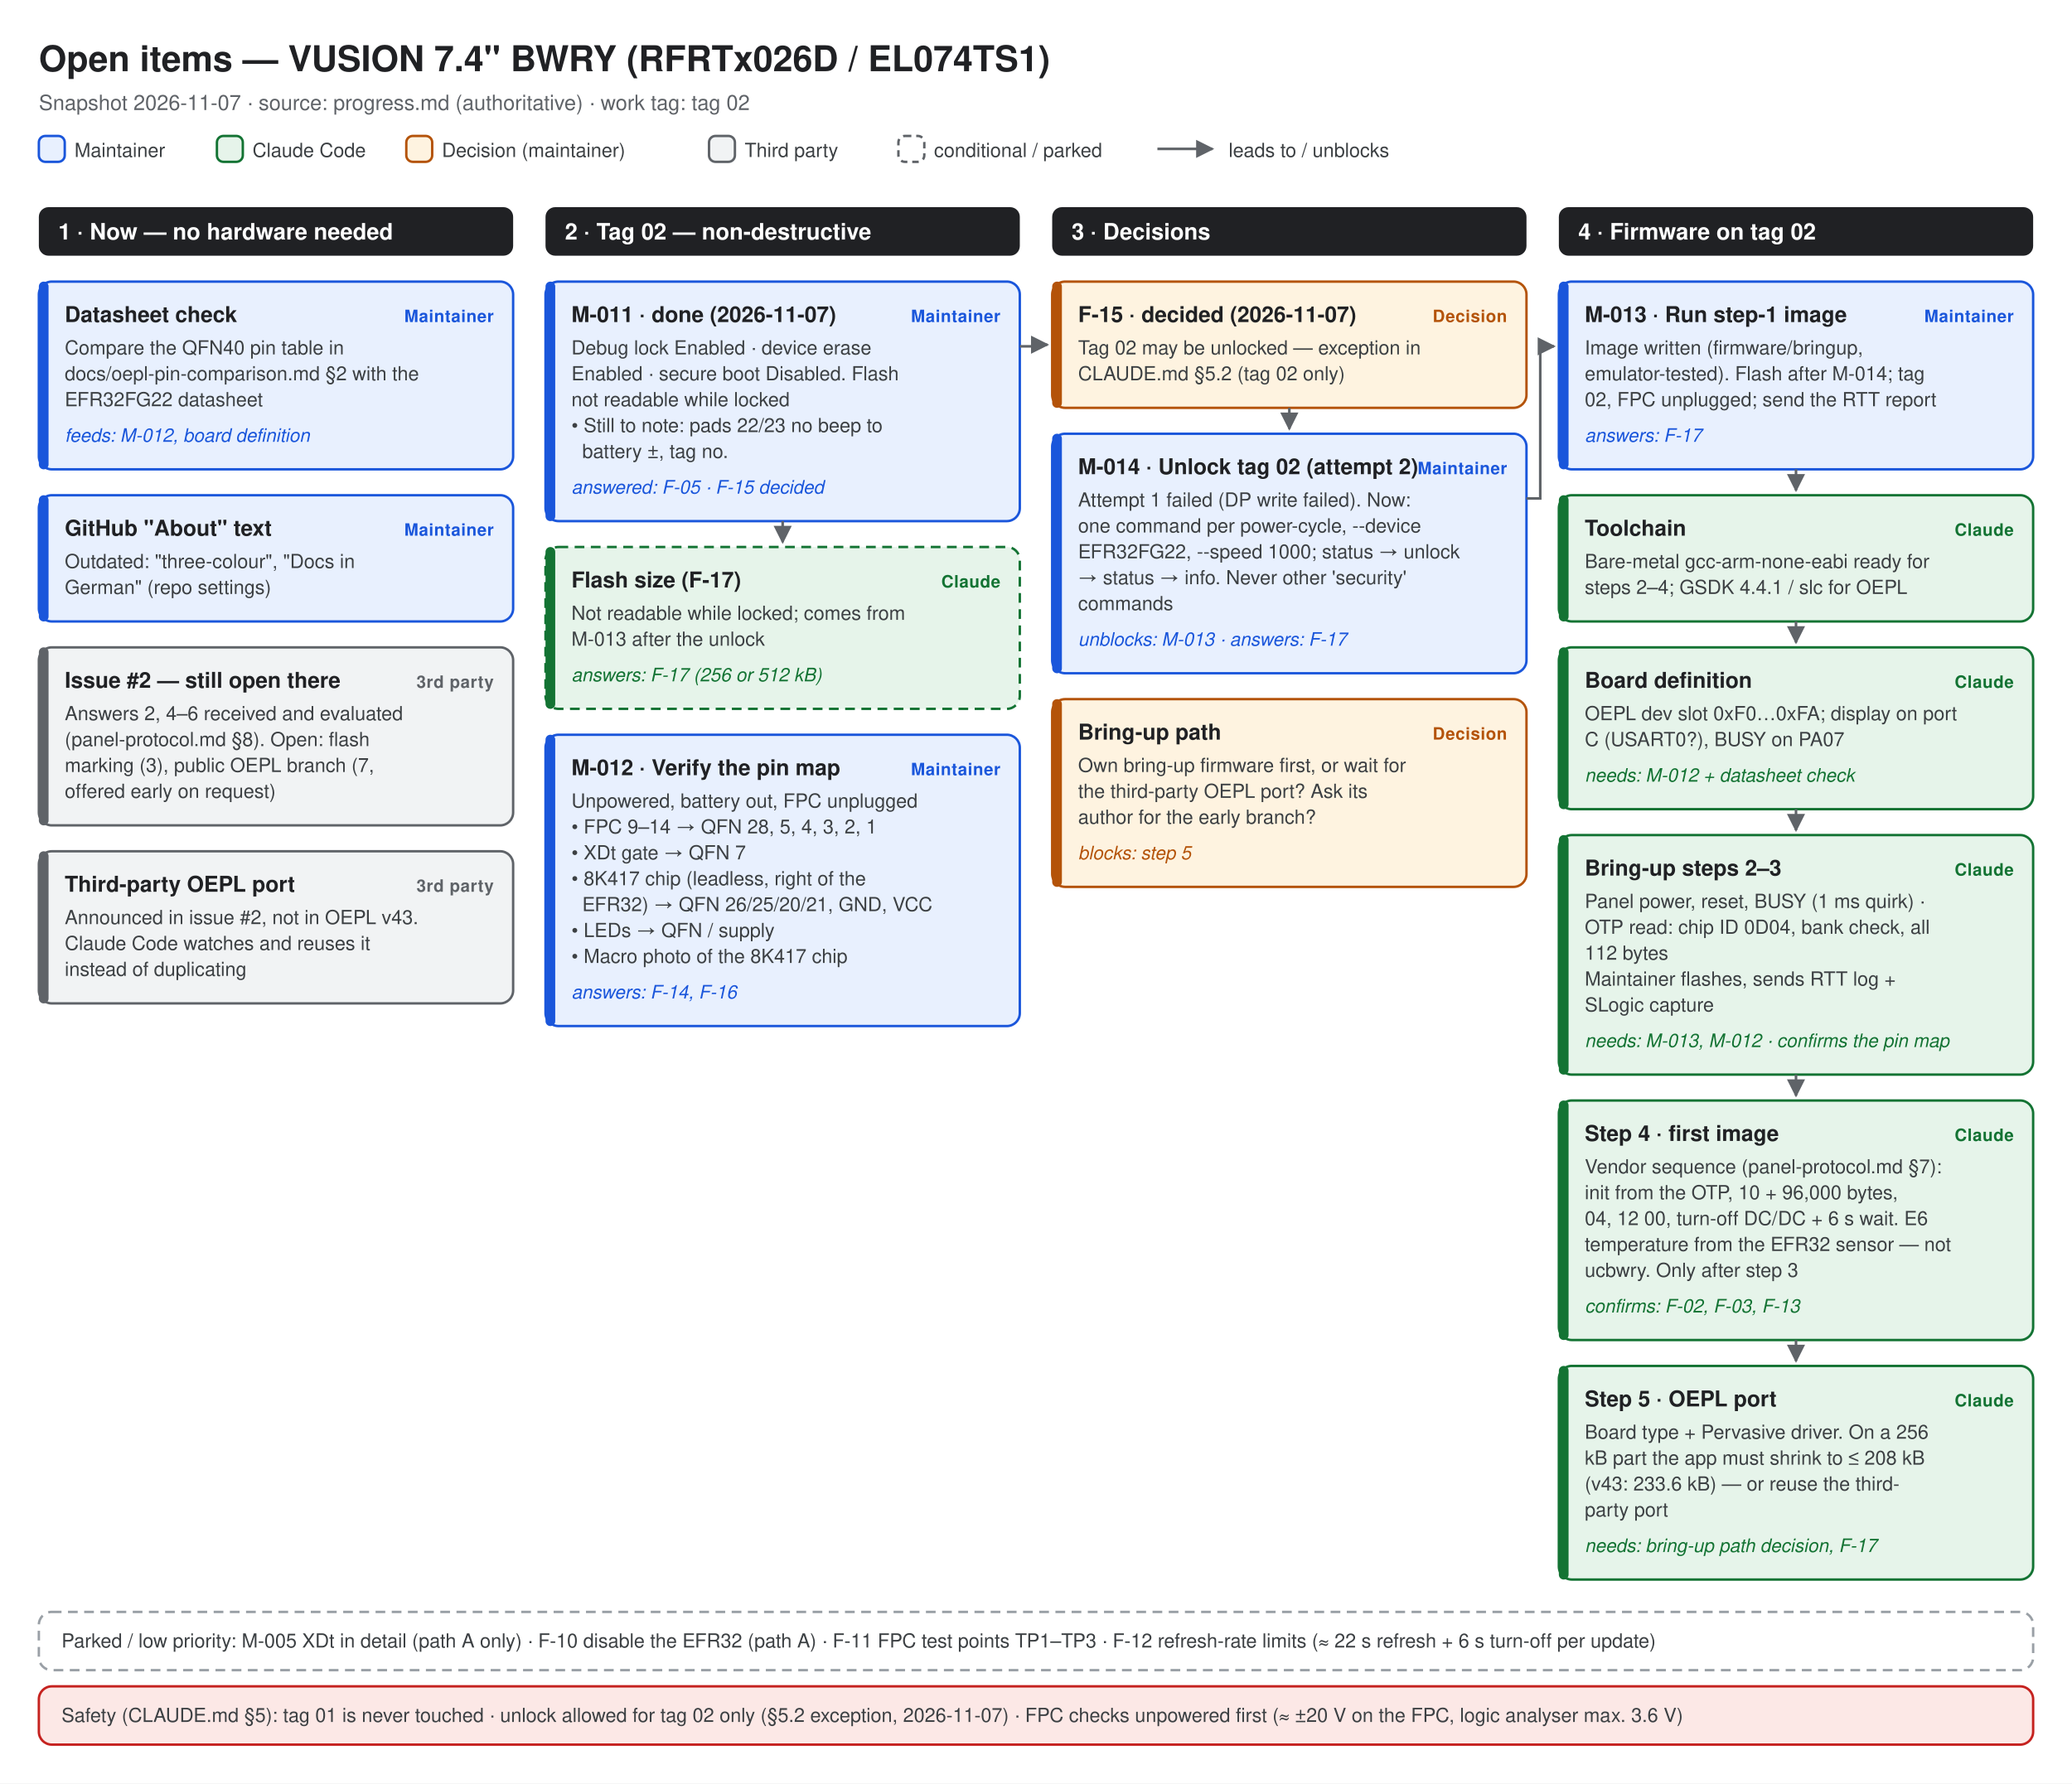
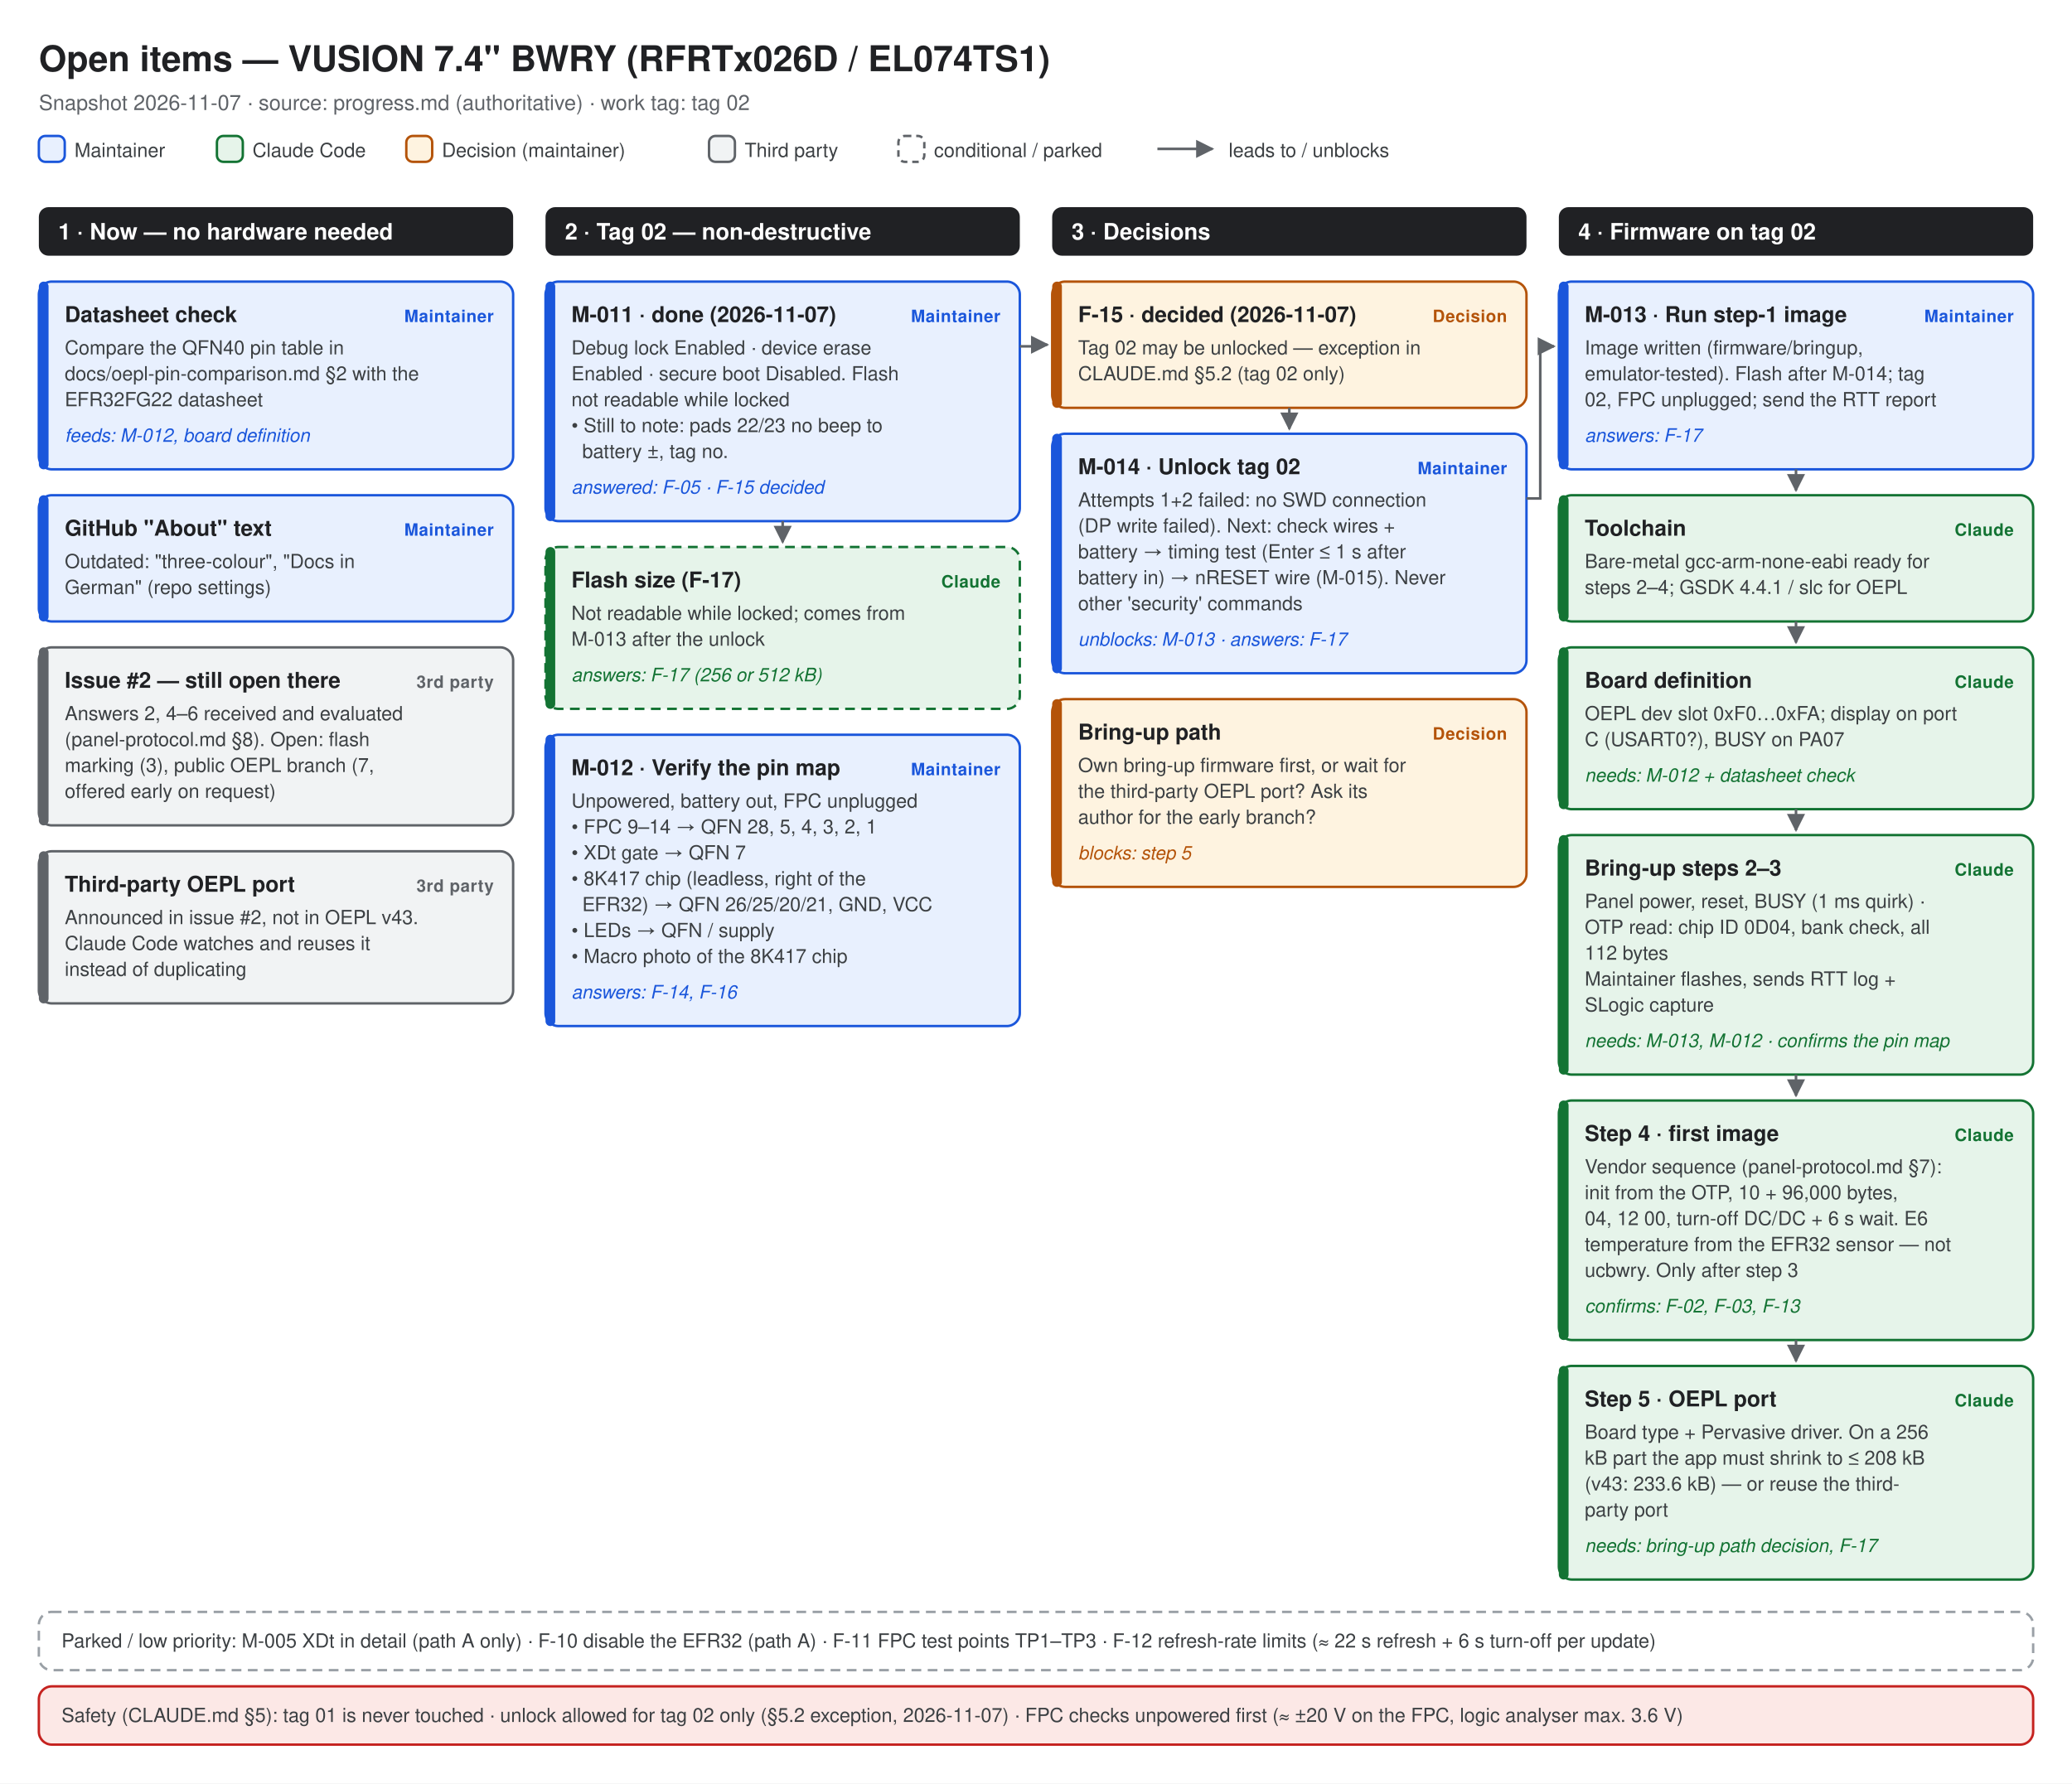
<svg xmlns="http://www.w3.org/2000/svg" width="1280" height="1102" viewBox="0 0 1280 1102" font-family="Segoe UI, Helvetica, Arial, sans-serif">
  <style>.h1{font-size:22px;font-weight:700;fill:#202124}.sub{font-size:13px;fill:#5f6368}.col{font-size:14px;font-weight:700;fill:#ffffff}.title{font-size:13.5px;font-weight:700;fill:#202124}.owner{font-size:10.5px;font-weight:700;letter-spacing:.3px}.body{font-size:12px;fill:#3c4043}.foot{font-size:11.5px;font-style:italic}.arrow{fill:none;stroke:#5f6368;stroke-width:1.6;marker-end:url(#tip)}</style>
  <defs>
    <marker id="tip" viewBox="0 0 10 10" refX="9" refY="5" markerWidth="7" markerHeight="7" orient="auto-start-reverse">
      <path d="M0,0 L10,5 L0,10 z" fill="#5f6368" />
    </marker>
  </defs>
  <rect width="1280" height="1102" fill="#ffffff" />
  <text x="24" y="44" class="h1">Open items — VUSION 7.4" BWRY (RFRTx026D / EL074TS1)</text>
  <text x="24" y="68" class="sub">Snapshot 2026-11-07 · source: progress.md (authoritative) · work tag: tag 02</text>
  <rect x="24" y="84" width="16" height="16" rx="4" fill="#e8f0fe" stroke="#1a56db" stroke-width="1.5" />
  <text x="46" y="97" class="body">Maintainer</text>
  <rect x="134" y="84" width="16" height="16" rx="4" fill="#e6f4ea" stroke="#137333" stroke-width="1.5" />
  <text x="156" y="97" class="body">Claude Code</text>
  <rect x="251" y="84" width="16" height="16" rx="4" fill="#fef3e0" stroke="#b45309" stroke-width="1.5" />
  <text x="273" y="97" class="body">Decision (maintainer)</text>
  <rect x="438" y="84" width="16" height="16" rx="4" fill="#f1f3f4" stroke="#5f6368" stroke-width="1.5" />
  <text x="460" y="97" class="body">Third party</text>
  <rect x="555" y="84" width="16" height="16" rx="4" fill="#ffffff" stroke="#5f6368" stroke-width="1.5" stroke-dasharray="4 3" />
  <text x="577" y="97" class="body">conditional / parked</text>
  <path d="M715,92 L749,92" class="arrow" />
  <text x="759" y="97" class="body">leads to / unblocks</text>
  <rect x="24" y="128" width="293" height="30" rx="6" fill="#202124" />
  <text x="36" y="148" class="col">1 · Now — no hardware needed</text>
  <rect x="24" y="174" width="293" height="116" rx="8" fill="#e8f0fe" stroke="#1a56db" stroke-width="1.5" />
  <rect x="24" y="174" width="6" height="116" rx="3" fill="#1a56db" />
  <text x="40" y="199" class="title">Datasheet check</text>
  <text x="305" y="199" class="owner" fill="#1a56db" text-anchor="end">Maintainer</text>
  <text x="40" y="219" class="body" xml:space="preserve">Compare the QFN40 pin table in</text>
  <text x="40" y="235" class="body" xml:space="preserve">docs/oepl-pin-comparison.md §2 with the</text>
  <text x="40" y="251" class="body" xml:space="preserve">EFR32FG22 datasheet</text>
  <text x="40" y="273" class="foot" fill="#1a56db">feeds: M-012, board definition</text>
  <rect x="24" y="306" width="293" height="78" rx="8" fill="#e8f0fe" stroke="#1a56db" stroke-width="1.5" />
  <rect x="24" y="306" width="6" height="78" rx="3" fill="#1a56db" />
  <text x="40" y="331" class="title">GitHub "About" text</text>
  <text x="305" y="331" class="owner" fill="#1a56db" text-anchor="end">Maintainer</text>
  <text x="40" y="351" class="body" xml:space="preserve">Outdated: "three-colour", "Docs in</text>
  <text x="40" y="367" class="body" xml:space="preserve">German" (repo settings)</text>
  <rect x="24" y="400" width="293" height="110" rx="8" fill="#f1f3f4" stroke="#5f6368" stroke-width="1.5" />
  <rect x="24" y="400" width="6" height="110" rx="3" fill="#5f6368" />
  <text x="40" y="425" class="title">Issue #2 — still open there</text>
  <text x="305" y="425" class="owner" fill="#5f6368" text-anchor="end">3rd party</text>
  <text x="40" y="445" class="body" xml:space="preserve">Answers 2, 4–6 received and evaluated</text>
  <text x="40" y="461" class="body" xml:space="preserve">(panel-protocol.md §8). Open: flash</text>
  <text x="40" y="477" class="body" xml:space="preserve">marking (3), public OEPL branch (7,</text>
  <text x="40" y="493" class="body" xml:space="preserve">offered early on request)</text>
  <rect x="24" y="526" width="293" height="94" rx="8" fill="#f1f3f4" stroke="#5f6368" stroke-width="1.5" />
  <rect x="24" y="526" width="6" height="94" rx="3" fill="#5f6368" />
  <text x="40" y="551" class="title">Third-party OEPL port</text>
  <text x="305" y="551" class="owner" fill="#5f6368" text-anchor="end">3rd party</text>
  <text x="40" y="571" class="body" xml:space="preserve">Announced in issue #2, not in OEPL v43.</text>
  <text x="40" y="587" class="body" xml:space="preserve">Claude Code watches and reuses it</text>
  <text x="40" y="603" class="body" xml:space="preserve">instead of duplicating</text>
  <rect x="337" y="128" width="293" height="30" rx="6" fill="#202124" />
  <text x="349" y="148" class="col">2 · Tag 02 — non-destructive</text>
  <rect x="337" y="174" width="293" height="148" rx="8" fill="#e8f0fe" stroke="#1a56db" stroke-width="1.5" />
  <rect x="337" y="174" width="6" height="148" rx="3" fill="#1a56db" />
  <text x="353" y="199" class="title">M-011 · done (2026-11-07)</text>
  <text x="618" y="199" class="owner" fill="#1a56db" text-anchor="end">Maintainer</text>
  <text x="353" y="219" class="body" xml:space="preserve">Debug lock Enabled · device erase</text>
  <text x="353" y="235" class="body" xml:space="preserve">Enabled · secure boot Disabled. Flash</text>
  <text x="353" y="251" class="body" xml:space="preserve">not readable while locked</text>
  <text x="353" y="267" class="body" xml:space="preserve">• Still to note: pads 22/23 no beep to</text>
  <text x="353" y="283" class="body" xml:space="preserve">  battery ±, tag no.</text>
  <text x="353" y="305" class="foot" fill="#1a56db">answered: F-05 · F-15 decided</text>
  <rect x="337" y="338" width="293" height="100" rx="8" fill="#e6f4ea" stroke="#137333" stroke-width="1.5" stroke-dasharray="6 4" />
  <rect x="337" y="338" width="6" height="100" rx="3" fill="#137333" />
  <text x="353" y="363" class="title">Flash size (F-17)</text>
  <text x="618" y="363" class="owner" fill="#137333" text-anchor="end">Claude</text>
  <text x="353" y="383" class="body" xml:space="preserve">Not readable while locked; comes from</text>
  <text x="353" y="399" class="body" xml:space="preserve">M-013 after the unlock</text>
  <text x="353" y="421" class="foot" fill="#137333">answers: F-17 (256 or 512 kB)</text>
  <rect x="337" y="454" width="293" height="180" rx="8" fill="#e8f0fe" stroke="#1a56db" stroke-width="1.5" />
  <rect x="337" y="454" width="6" height="180" rx="3" fill="#1a56db" />
  <text x="353" y="479" class="title">M-012 · Verify the pin map</text>
  <text x="618" y="479" class="owner" fill="#1a56db" text-anchor="end">Maintainer</text>
  <text x="353" y="499" class="body" xml:space="preserve">Unpowered, battery out, FPC unplugged</text>
  <text x="353" y="515" class="body" xml:space="preserve">• FPC 9–14 → QFN 28, 5, 4, 3, 2, 1</text>
  <text x="353" y="531" class="body" xml:space="preserve">• XDt gate → QFN 7</text>
  <text x="353" y="547" class="body" xml:space="preserve">• 8K417 chip (leadless, right of the</text>
  <text x="353" y="563" class="body" xml:space="preserve">  EFR32) → QFN 26/25/20/21, GND, VCC</text>
  <text x="353" y="579" class="body" xml:space="preserve">• LEDs → QFN / supply</text>
  <text x="353" y="595" class="body" xml:space="preserve">• Macro photo of the 8K417 chip</text>
  <text x="353" y="617" class="foot" fill="#1a56db">answers: F-14, F-16</text>
  <rect x="650" y="128" width="293" height="30" rx="6" fill="#202124" />
  <text x="662" y="148" class="col">3 · Decisions</text>
  <rect x="650" y="174" width="293" height="78" rx="8" fill="#fef3e0" stroke="#b45309" stroke-width="1.5" />
  <rect x="650" y="174" width="6" height="78" rx="3" fill="#b45309" />
  <text x="666" y="199" class="title">F-15 · decided (2026-11-07)</text>
  <text x="931" y="199" class="owner" fill="#b45309" text-anchor="end">Decision</text>
  <text x="666" y="219" class="body" xml:space="preserve">Tag 02 may be unlocked — exception in</text>
  <text x="666" y="235" class="body" xml:space="preserve">CLAUDE.md §5.2 (tag 02 only)</text>
  <rect x="650" y="268" width="293" height="148" rx="8" fill="#e8f0fe" stroke="#1a56db" stroke-width="1.5" />
  <rect x="650" y="268" width="6" height="148" rx="3" fill="#1a56db" />
-   <text x="666" y="293" class="title">M-014 · Unlock tag 02 (attempt 2)</text>
+   <text x="666" y="293" class="title">M-014 · Unlock tag 02</text>
  <text x="931" y="293" class="owner" fill="#1a56db" text-anchor="end">Maintainer</text>
-   <text x="666" y="313" class="body" xml:space="preserve">Attempt 1 failed (DP write failed). Now:</text>
-   <text x="666" y="329" class="body" xml:space="preserve">one command per power-cycle, --device</text>
-   <text x="666" y="345" class="body" xml:space="preserve">EFR32FG22, --speed 1000; status → unlock</text>
-   <text x="666" y="361" class="body" xml:space="preserve">→ status → info. Never other 'security'</text>
-   <text x="666" y="377" class="body" xml:space="preserve">commands</text>
+   <text x="666" y="313" class="body" xml:space="preserve">Attempts 1+2 failed: no SWD connection</text>
+   <text x="666" y="329" class="body" xml:space="preserve">(DP write failed). Next: check wires +</text>
+   <text x="666" y="345" class="body" xml:space="preserve">battery → timing test (Enter ≤ 1 s after</text>
+   <text x="666" y="361" class="body" xml:space="preserve">battery in) → nRESET wire (M-015). Never</text>
+   <text x="666" y="377" class="body" xml:space="preserve">other 'security' commands</text>
  <text x="666" y="399" class="foot" fill="#1a56db">unblocks: M-013 · answers: F-17</text>
  <rect x="650" y="432" width="293" height="116" rx="8" fill="#fef3e0" stroke="#b45309" stroke-width="1.5" />
  <rect x="650" y="432" width="6" height="116" rx="3" fill="#b45309" />
  <text x="666" y="457" class="title">Bring-up path</text>
  <text x="931" y="457" class="owner" fill="#b45309" text-anchor="end">Decision</text>
  <text x="666" y="477" class="body" xml:space="preserve">Own bring-up firmware first, or wait for</text>
  <text x="666" y="493" class="body" xml:space="preserve">the third-party OEPL port? Ask its</text>
  <text x="666" y="509" class="body" xml:space="preserve">author for the early branch?</text>
  <text x="666" y="531" class="foot" fill="#b45309">blocks: step 5</text>
  <rect x="963" y="128" width="293" height="30" rx="6" fill="#202124" />
  <text x="975" y="148" class="col">4 · Firmware on tag 02</text>
  <rect x="963" y="174" width="293" height="116" rx="8" fill="#e8f0fe" stroke="#1a56db" stroke-width="1.5" />
  <rect x="963" y="174" width="6" height="116" rx="3" fill="#1a56db" />
  <text x="979" y="199" class="title">M-013 · Run step-1 image</text>
  <text x="1244" y="199" class="owner" fill="#1a56db" text-anchor="end">Maintainer</text>
  <text x="979" y="219" class="body" xml:space="preserve">Image written (firmware/bringup,</text>
  <text x="979" y="235" class="body" xml:space="preserve">emulator-tested). Flash after M-014; tag</text>
  <text x="979" y="251" class="body" xml:space="preserve">02, FPC unplugged; send the RTT report</text>
  <text x="979" y="273" class="foot" fill="#1a56db">answers: F-17</text>
  <rect x="963" y="306" width="293" height="78" rx="8" fill="#e6f4ea" stroke="#137333" stroke-width="1.5" />
  <rect x="963" y="306" width="6" height="78" rx="3" fill="#137333" />
  <text x="979" y="331" class="title">Toolchain</text>
  <text x="1244" y="331" class="owner" fill="#137333" text-anchor="end">Claude</text>
  <text x="979" y="351" class="body" xml:space="preserve">Bare-metal gcc-arm-none-eabi ready for</text>
  <text x="979" y="367" class="body" xml:space="preserve">steps 2–4; GSDK 4.4.1 / slc for OEPL</text>
  <rect x="963" y="400" width="293" height="100" rx="8" fill="#e6f4ea" stroke="#137333" stroke-width="1.5" />
  <rect x="963" y="400" width="6" height="100" rx="3" fill="#137333" />
  <text x="979" y="425" class="title">Board definition</text>
  <text x="1244" y="425" class="owner" fill="#137333" text-anchor="end">Claude</text>
  <text x="979" y="445" class="body" xml:space="preserve">OEPL dev slot 0xF0…0xFA; display on port</text>
  <text x="979" y="461" class="body" xml:space="preserve">C (USART0?), BUSY on PA07</text>
  <text x="979" y="483" class="foot" fill="#137333">needs: M-012 + datasheet check</text>
  <rect x="963" y="516" width="293" height="148" rx="8" fill="#e6f4ea" stroke="#137333" stroke-width="1.5" />
  <rect x="963" y="516" width="6" height="148" rx="3" fill="#137333" />
  <text x="979" y="541" class="title">Bring-up steps 2–3</text>
  <text x="1244" y="541" class="owner" fill="#137333" text-anchor="end">Claude</text>
  <text x="979" y="561" class="body" xml:space="preserve">Panel power, reset, BUSY (1 ms quirk) ·</text>
  <text x="979" y="577" class="body" xml:space="preserve">OTP read: chip ID 0D04, bank check, all</text>
  <text x="979" y="593" class="body" xml:space="preserve">112 bytes</text>
  <text x="979" y="609" class="body" xml:space="preserve">Maintainer flashes, sends RTT log +</text>
  <text x="979" y="625" class="body" xml:space="preserve">SLogic capture</text>
  <text x="979" y="647" class="foot" fill="#137333">needs: M-013, M-012 · confirms the pin map</text>
  <rect x="963" y="680" width="293" height="148" rx="8" fill="#e6f4ea" stroke="#137333" stroke-width="1.5" />
  <rect x="963" y="680" width="6" height="148" rx="3" fill="#137333" />
  <text x="979" y="705" class="title">Step 4 · first image</text>
  <text x="1244" y="705" class="owner" fill="#137333" text-anchor="end">Claude</text>
  <text x="979" y="725" class="body" xml:space="preserve">Vendor sequence (panel-protocol.md §7):</text>
  <text x="979" y="741" class="body" xml:space="preserve">init from the OTP, 10 + 96,000 bytes,</text>
  <text x="979" y="757" class="body" xml:space="preserve">04, 12 00, turn-off DC/DC + 6 s wait. E6</text>
  <text x="979" y="773" class="body" xml:space="preserve">temperature from the EFR32 sensor — not</text>
  <text x="979" y="789" class="body" xml:space="preserve">ucbwry. Only after step 3</text>
  <text x="979" y="811" class="foot" fill="#137333">confirms: F-02, F-03, F-13</text>
  <rect x="963" y="844" width="293" height="132" rx="8" fill="#e6f4ea" stroke="#137333" stroke-width="1.5" />
  <rect x="963" y="844" width="6" height="132" rx="3" fill="#137333" />
  <text x="979" y="869" class="title">Step 5 · OEPL port</text>
  <text x="1244" y="869" class="owner" fill="#137333" text-anchor="end">Claude</text>
  <text x="979" y="889" class="body" xml:space="preserve">Board type + Pervasive driver. On a 256</text>
  <text x="979" y="905" class="body" xml:space="preserve">kB part the app must shrink to ≤ 208 kB</text>
  <text x="979" y="921" class="body" xml:space="preserve">(v43: 233.6 kB) — or reuse the third-</text>
  <text x="979" y="937" class="body" xml:space="preserve">party port</text>
  <text x="979" y="959" class="foot" fill="#137333">needs: bring-up path decision, F-17</text>
  <path d="M483.5,322 L483.5,335" class="arrow" />
  <path d="M630,214 L638.5,214 L638.5,213.0 L647,213.0" class="arrow" />
  <path d="M796.5,252 L796.5,265" class="arrow" />
  <path d="M943,308 L951.5,308 L951.5,214 L960,214" class="arrow" />
  <path d="M1109.5,290 L1109.5,303" class="arrow" />
  <path d="M1109.5,384 L1109.5,397" class="arrow" />
  <path d="M1109.5,500 L1109.5,513" class="arrow" />
  <path d="M1109.5,664 L1109.5,677" class="arrow" />
  <path d="M1109.5,828 L1109.5,841" class="arrow" />
  <rect x="24" y="996" width="1232" height="36" rx="8" fill="#ffffff" stroke="#9aa0a6" stroke-width="1.5" stroke-dasharray="6 4" />
  <text x="38" y="1018" class="body">Parked / low priority: M-005 XDt in detail (path A only) · F-10 disable the EFR32 (path A) · F-11 FPC test points TP1–TP3 · F-12 refresh-rate limits (≈ 22 s refresh + 6 s turn-off per update)</text>
  <rect x="24" y="1042" width="1232" height="36" rx="8" fill="#fce8e6" stroke="#c5221f" stroke-width="1.5" />
  <text x="38" y="1064" class="body">Safety (CLAUDE.md §5): tag 01 is never touched · unlock allowed for tag 02 only (§5.2 exception, 2026-11-07) · FPC checks unpowered first (≈ ±20 V on the FPC, logic analyser max. 3.6 V)</text>
</svg>
